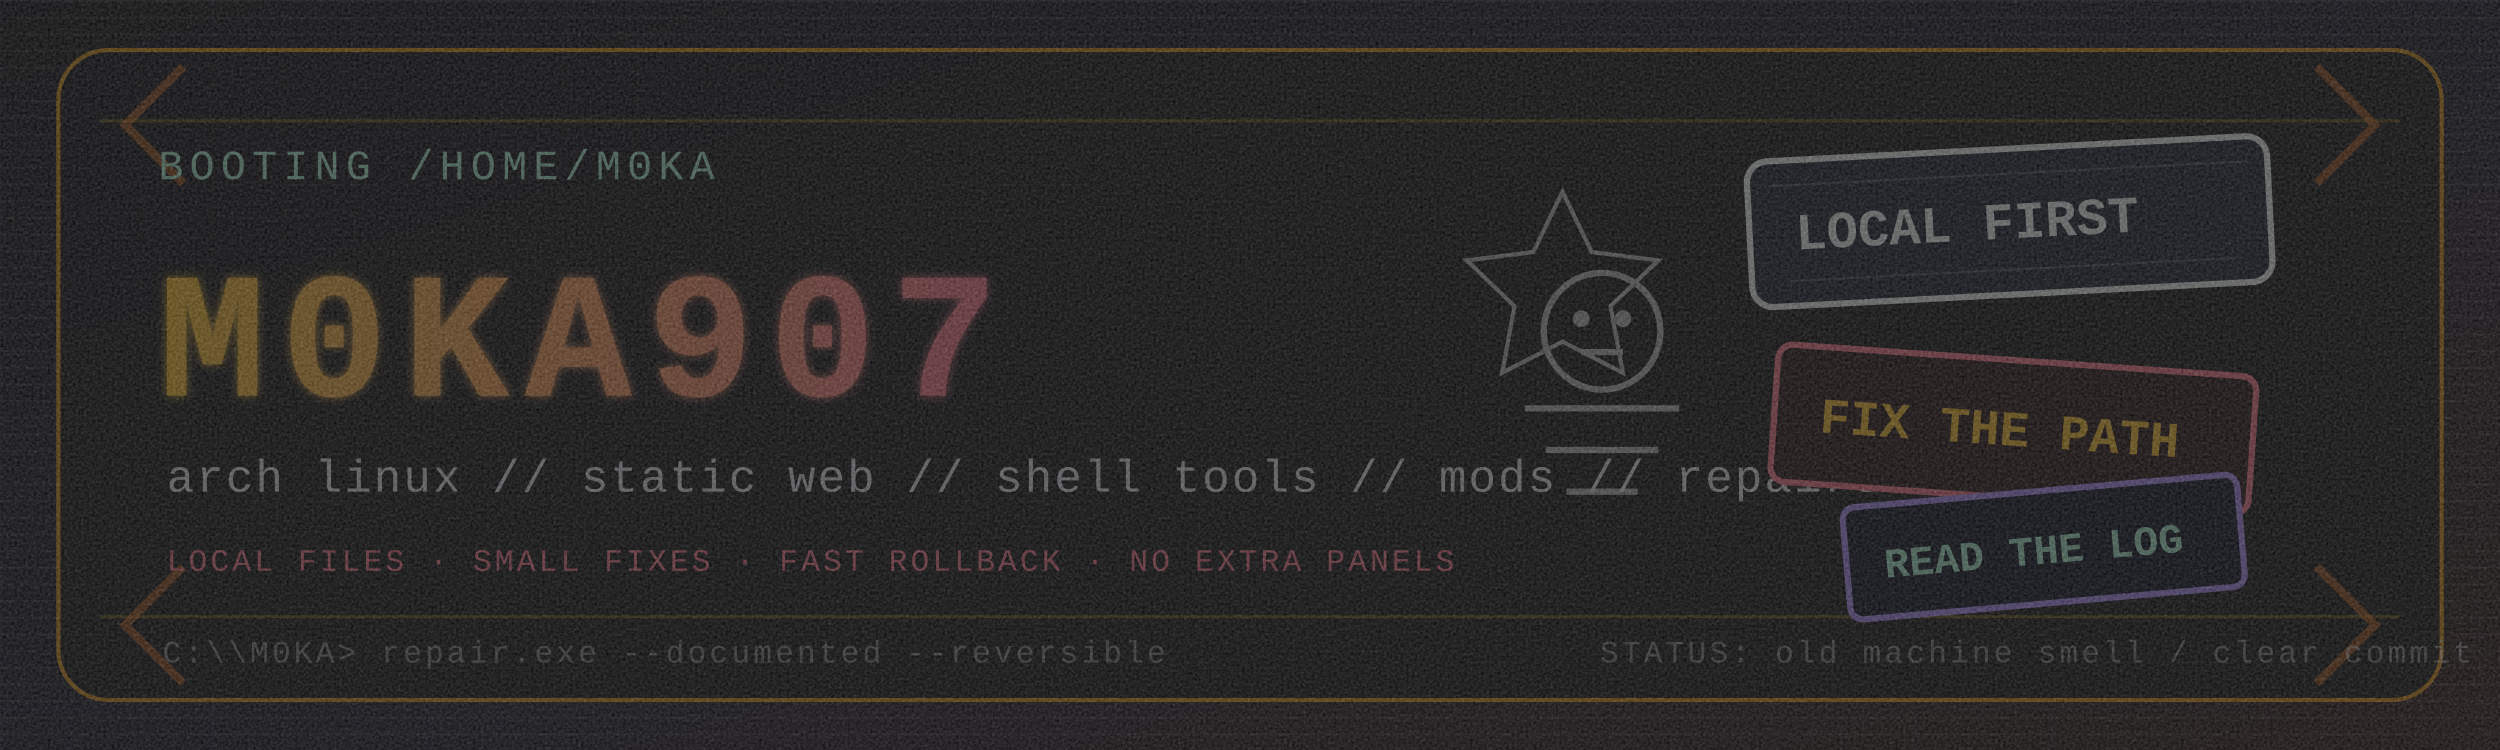
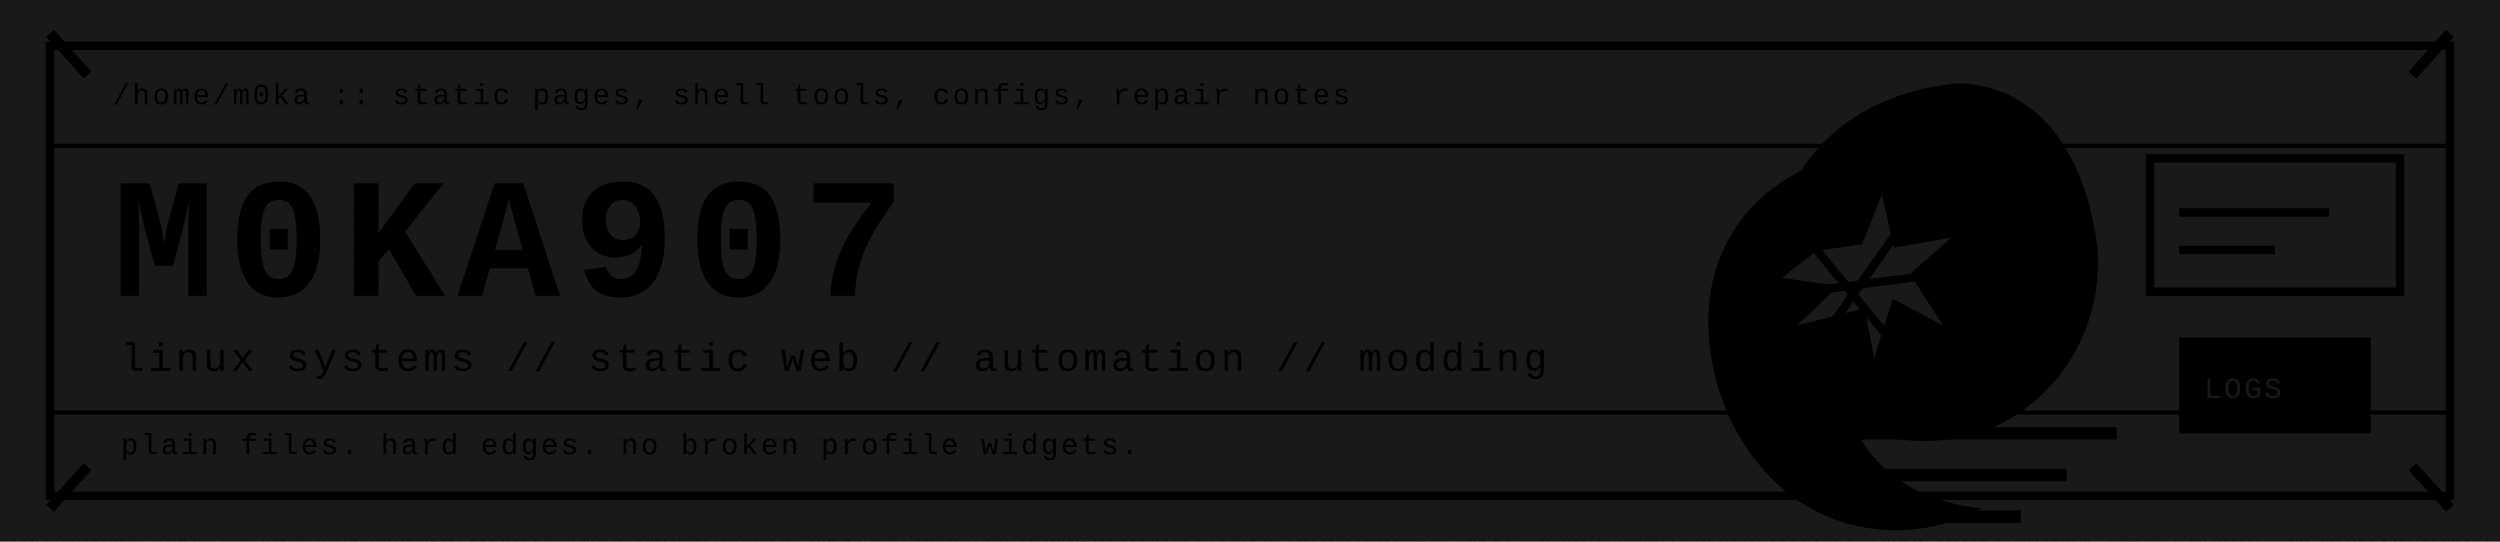
- <svg xmlns="http://www.w3.org/2000/svg" width="1200" height="360" viewBox="0 0 1200 360" role="img" aria-labelledby="title desc">
+ <svg xmlns="http://www.w3.org/2000/svg" width="1200" height="260" viewBox="0 0 1200 260" role="img" aria-labelledby="title desc">
  <defs>
-     <linearGradient id="bg" x1="0" x2="1" y1="0" y2="1">
-       <stop offset="0" stop-color="#050509" />
-       <stop offset="0.52" stop-color="#11111f" />
-       <stop offset="1" stop-color="#26100d" />
-     </linearGradient>
-     <linearGradient id="amber" x1="0" x2="1">
-       <stop offset="0" stop-color="#fbbf24" />
-       <stop offset="1" stop-color="#fb7185" />
-     </linearGradient>
-     <filter id="glow" x="-20%" y="-20%" width="140%" height="140%">
-       <feGaussianBlur stdDeviation="2.2" result="blur" />
-       <feMerge>
-         <feMergeNode in="blur" />
-         <feMergeNode in="SourceGraphic" />
-       </feMerge>
-     </filter>
-     <filter id="rough">
-       <feTurbulence type="fractalNoise" baseFrequency="0.75" numOctaves="2" stitchTiles="stitch" />
+     <filter id="paper">
+       <feTurbulence type="fractalNoise" baseFrequency="0.82" numOctaves="2" stitchTiles="stitch" />
      <feColorMatrix type="saturate" values="0" />
      <feComponentTransfer>
-         <feFuncA type="table" tableValues="0 0.12" />
+         <feFuncA type="table" tableValues="0 0.08" />
      </feComponentTransfer>
-       <feBlend mode="screen" in2="SourceGraphic" />
+       <feBlend mode="multiply" in2="SourceGraphic" />
    </filter>
-     <pattern id="scan" width="8" height="8" patternUnits="userSpaceOnUse">
-       <rect width="8" height="8" fill="transparent" />
-       <rect y="0" width="8" height="1" fill="#ffffff" opacity="0.08" />
-     </pattern>
-     <pattern id="grid" width="34" height="34" patternUnits="userSpaceOnUse">
-       <path d="M34 0H0V34" fill="none" stroke="#8b5cf6" stroke-width="0.6" opacity="0.16" />
+     <pattern id="scan" width="10" height="10" patternUnits="userSpaceOnUse">
+       <rect width="10" height="10" fill="#fff" />
+       <rect y="0" width="10" height="1" fill="#000" opacity="0.06" />
    </pattern>
    <style>
      .mono{font-family:ui-monospace,SFMono-Regular,Menlo,Consolas,Liberation Mono,monospace}
-       .label{font-size:20px;letter-spacing:3px}
-       .tiny{font-size:15px;letter-spacing:1.5px}
-       .term{font-size:22px;letter-spacing:1px}
-       .big{font-size:86px;font-weight:900;letter-spacing:7px}
+       .big{font-size:82px;font-weight:900;letter-spacing:6px}
+       .small{font-size:19px;letter-spacing:1.8px}
+       .tiny{font-size:14px;letter-spacing:1.2px}
    </style>
  </defs>
-   <rect width="1200" height="360" fill="url(#bg)" />
-   <rect width="1200" height="360" fill="url(#grid)" />
-   <rect width="1200" height="360" fill="url(#scan)" />
-   <rect x="28" y="24" width="1144" height="312" rx="24" fill="#08080d" opacity="0.86" stroke="#f59e0b" stroke-width="2" />
-   <path d="M48 58H1152M48 296H1152" stroke="#eab308" stroke-width="1.5" opacity="0.35" />
-   <path d="M88 32l-28 28 28 28M1112 32l28 28-28 28M88 328l-28-28 28-28M1112 328l28-28-28-28" fill="none" stroke="#f97316" stroke-width="4" opacity="0.55" />
-   <g transform="translate(76 86)">
-     <text class="mono label" x="0" y="0" fill="#a7f3d0">BOOTING /HOME/M0KA</text>
-     <text class="mono big" x="0" y="104" fill="url(#amber)" filter="url(#glow)">M0KA907</text>
-     <text class="mono term" x="4" y="150" fill="#e5e7eb">arch linux // static web // shell tools // mods // repairs</text>
-     <text class="mono tiny" x="4" y="188" fill="#fb7185">LOCAL FILES · SMALL FIXES · FAST ROLLBACK · NO EXTRA PANELS</text>
+   <rect width="1200" height="260" fill="#fff" />
+   <rect width="1200" height="260" fill="url(#scan)" />
+   <rect x="24" y="22" width="1152" height="216" fill="none" stroke="#000" stroke-width="4" />
+   <path d="M24 70H1176M24 198H1176" stroke="#000" stroke-width="2" />
+   <g transform="translate(54 50)">
+     <text class="mono tiny" x="0" y="0" fill="#000">/home/m0ka :: static pages, shell tools, configs, repair notes</text>
+     <text class="mono big" x="0" y="92" fill="#000">M0KA907</text>
+     <text class="mono small" x="4" y="128" fill="#000">linux systems // static web // automation // modding</text>
+     <text class="mono tiny" x="4" y="168" fill="#000">plain files. hard edges. no broken profile widgets.</text>
  </g>
-   <g transform="translate(838 78) rotate(-3)">
-     <rect x="0" y="0" width="250" height="70" rx="10" fill="#111827" stroke="#f8fafc" stroke-width="3" />
-     <path d="M10 12h230M18 58h214" stroke="#f8fafc" opacity="0.2" />
-     <text class="mono" x="22" y="43" fill="#f8fafc" font-size="25" font-weight="800">LOCAL FIRST</text>
+   <g transform="translate(820 40)">
+     <path d="M120 0c-45 4-80 30-89 76-5 26 2 58 22 77 23 22 62 24 90 9 34-19 50-58 42-94C178 31 157 1 120 0z" fill="#000" />
+     <path d="M82 32c-50 4-82 38-82 82 0 34 16 68 44 87 28 18 62 17 87 3-37-4-58-24-66-52-8-28-2-62 17-120z" fill="#000" />
+     <path d="M51 78l-22 17 28 4-23 22 39-10 6 31 11-35 30 16-20-31 25-22-34 6-7-31-12 30z" fill="#fff" stroke="#000" stroke-width="5" />
+     <path d="M52 80l36 44M93 68L48 132M39 101l76-10" stroke="#000" stroke-width="4" />
+     <path d="M20 168h176M46 188h126M72 208h78" stroke="#000" stroke-width="6" />
+     <rect x="212" y="36" width="120" height="64" fill="#fff" stroke="#000" stroke-width="4" />
+     <path d="M226 62h72M226 80h46" stroke="#000" stroke-width="4" />
+     <rect x="226" y="122" width="92" height="46" fill="#000" />
+     <text class="mono tiny" x="238" y="151" fill="#fff">LOGS</text>
  </g>
-   <g transform="translate(854 165) rotate(4)">
-     <rect x="0" y="0" width="230" height="66" rx="7" fill="#1f0a0a" stroke="#fb7185" stroke-width="3" />
-     <text class="mono" x="22" y="41" fill="#fbbf24" font-size="24" font-weight="900">FIX THE PATH</text>
-   </g>
-   <g transform="translate(884 244) rotate(-5)">
-     <rect x="0" y="0" width="190" height="54" rx="6" fill="#020617" stroke="#a78bfa" stroke-width="3" />
-     <text class="mono" x="18" y="35" fill="#a7f3d0" font-size="20" font-weight="900">READ THE LOG</text>
-   </g>
-   <g transform="translate(710 92)" opacity="0.78">
-     <path d="M40 0l14 29 32 4-23 22 6 32-29-15-29 15 6-32L-6 33l32-4z" fill="none" stroke="#e5e7eb" stroke-width="2" />
-     <path d="M22 104h74M32 124h54M42 144h34" stroke="#e5e7eb" stroke-width="3" />
-     <circle cx="59" cy="67" r="28" fill="none" stroke="#e5e7eb" stroke-width="3" />
-     <circle cx="49" cy="61" r="4" fill="#e5e7eb" />
-     <circle cx="69" cy="61" r="4" fill="#e5e7eb" />
-     <path d="M49 77h20" stroke="#e5e7eb" stroke-width="3" />
-   </g>
-   <g class="mono tiny" fill="#f8fafc" opacity="0.5">
-     <text x="78" y="318">C:\\M0KA&gt; repair.exe --documented --reversible</text>
-     <text x="768" y="318">STATUS: old machine smell / clear commit history</text>
-   </g>
-   <rect width="1200" height="360" filter="url(#rough)" opacity="0.7" />
+   <path d="M42 36l-18-20M1158 36l18-20M42 224l-18 20M1158 224l18 20" stroke="#000" stroke-width="5" />
+   <rect width="1200" height="260" filter="url(#paper)" opacity="0.9" />
</svg>
